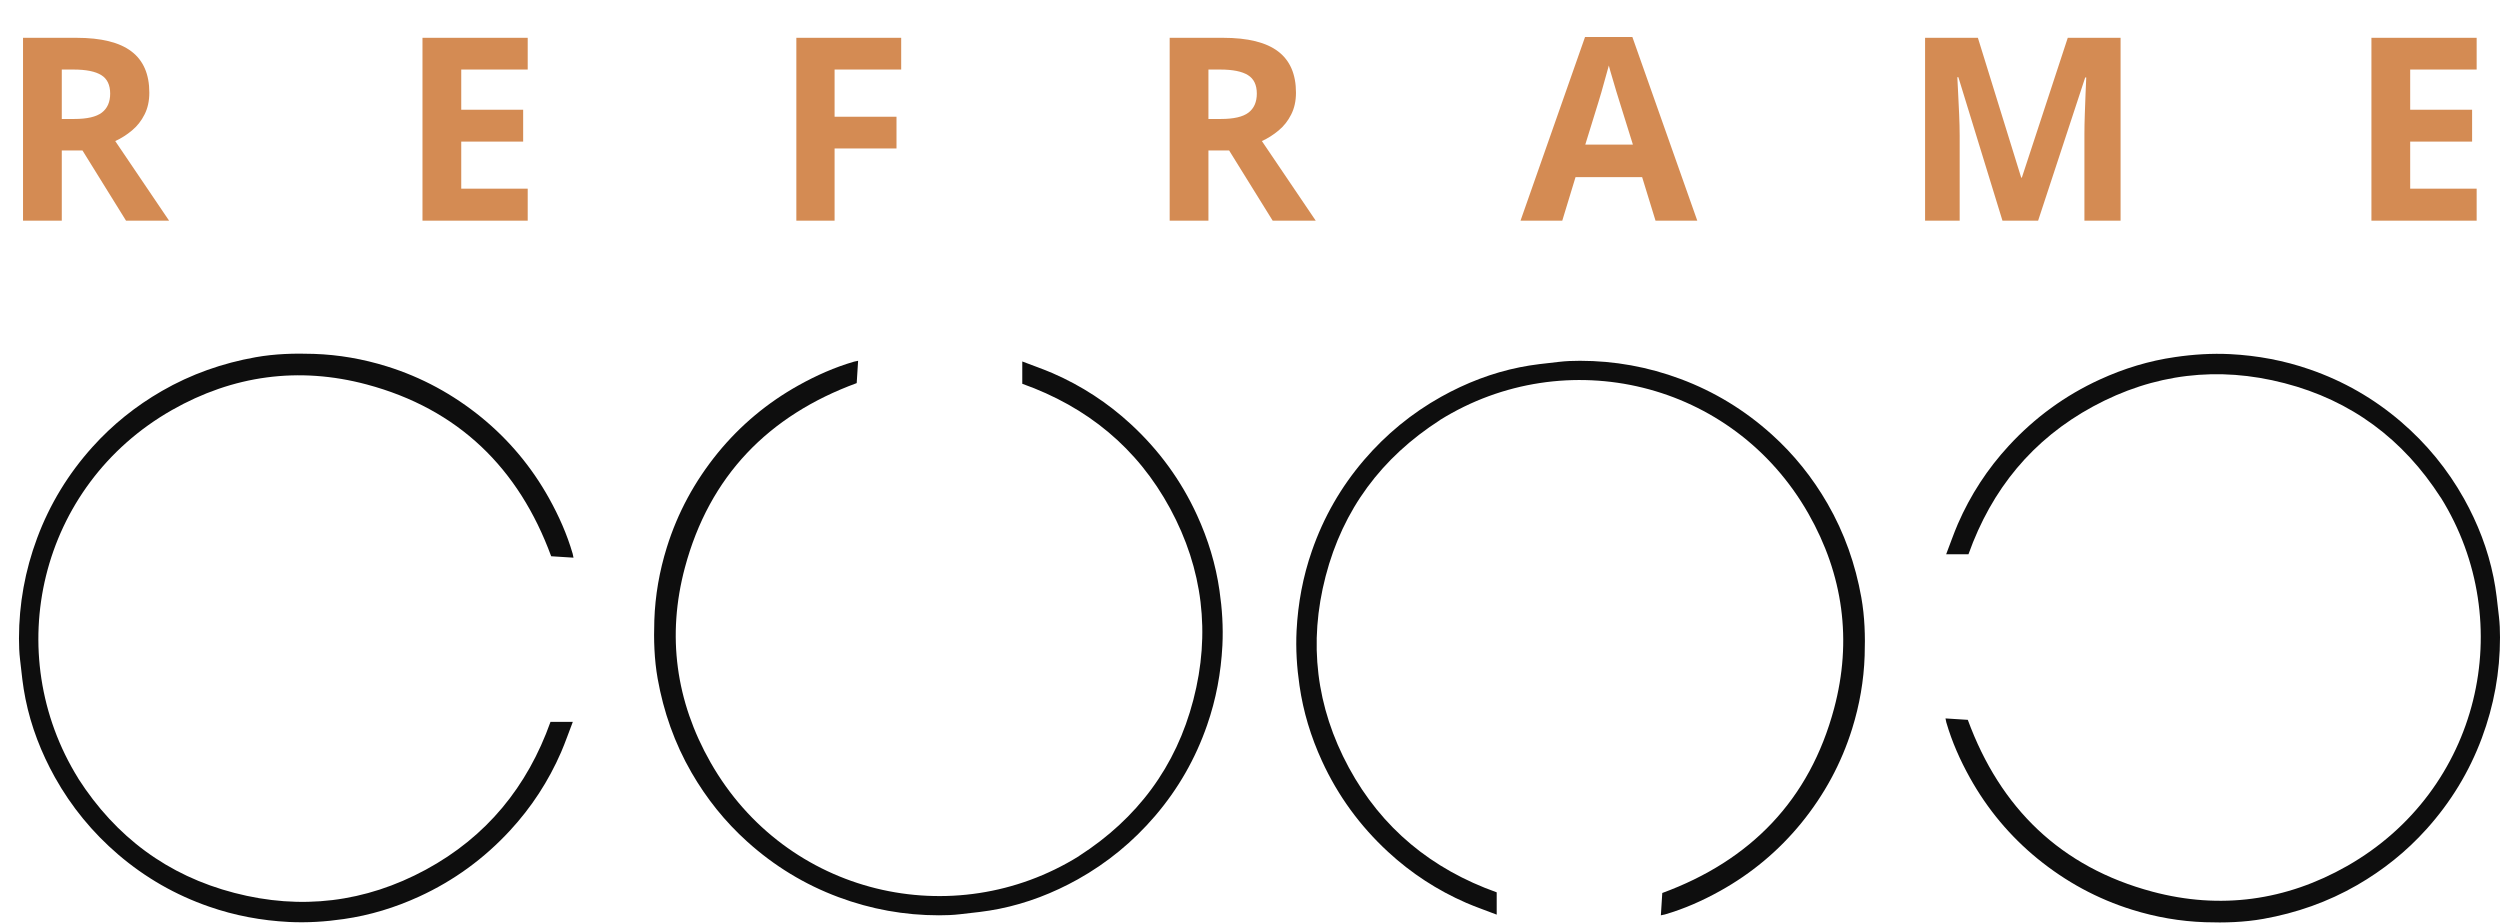
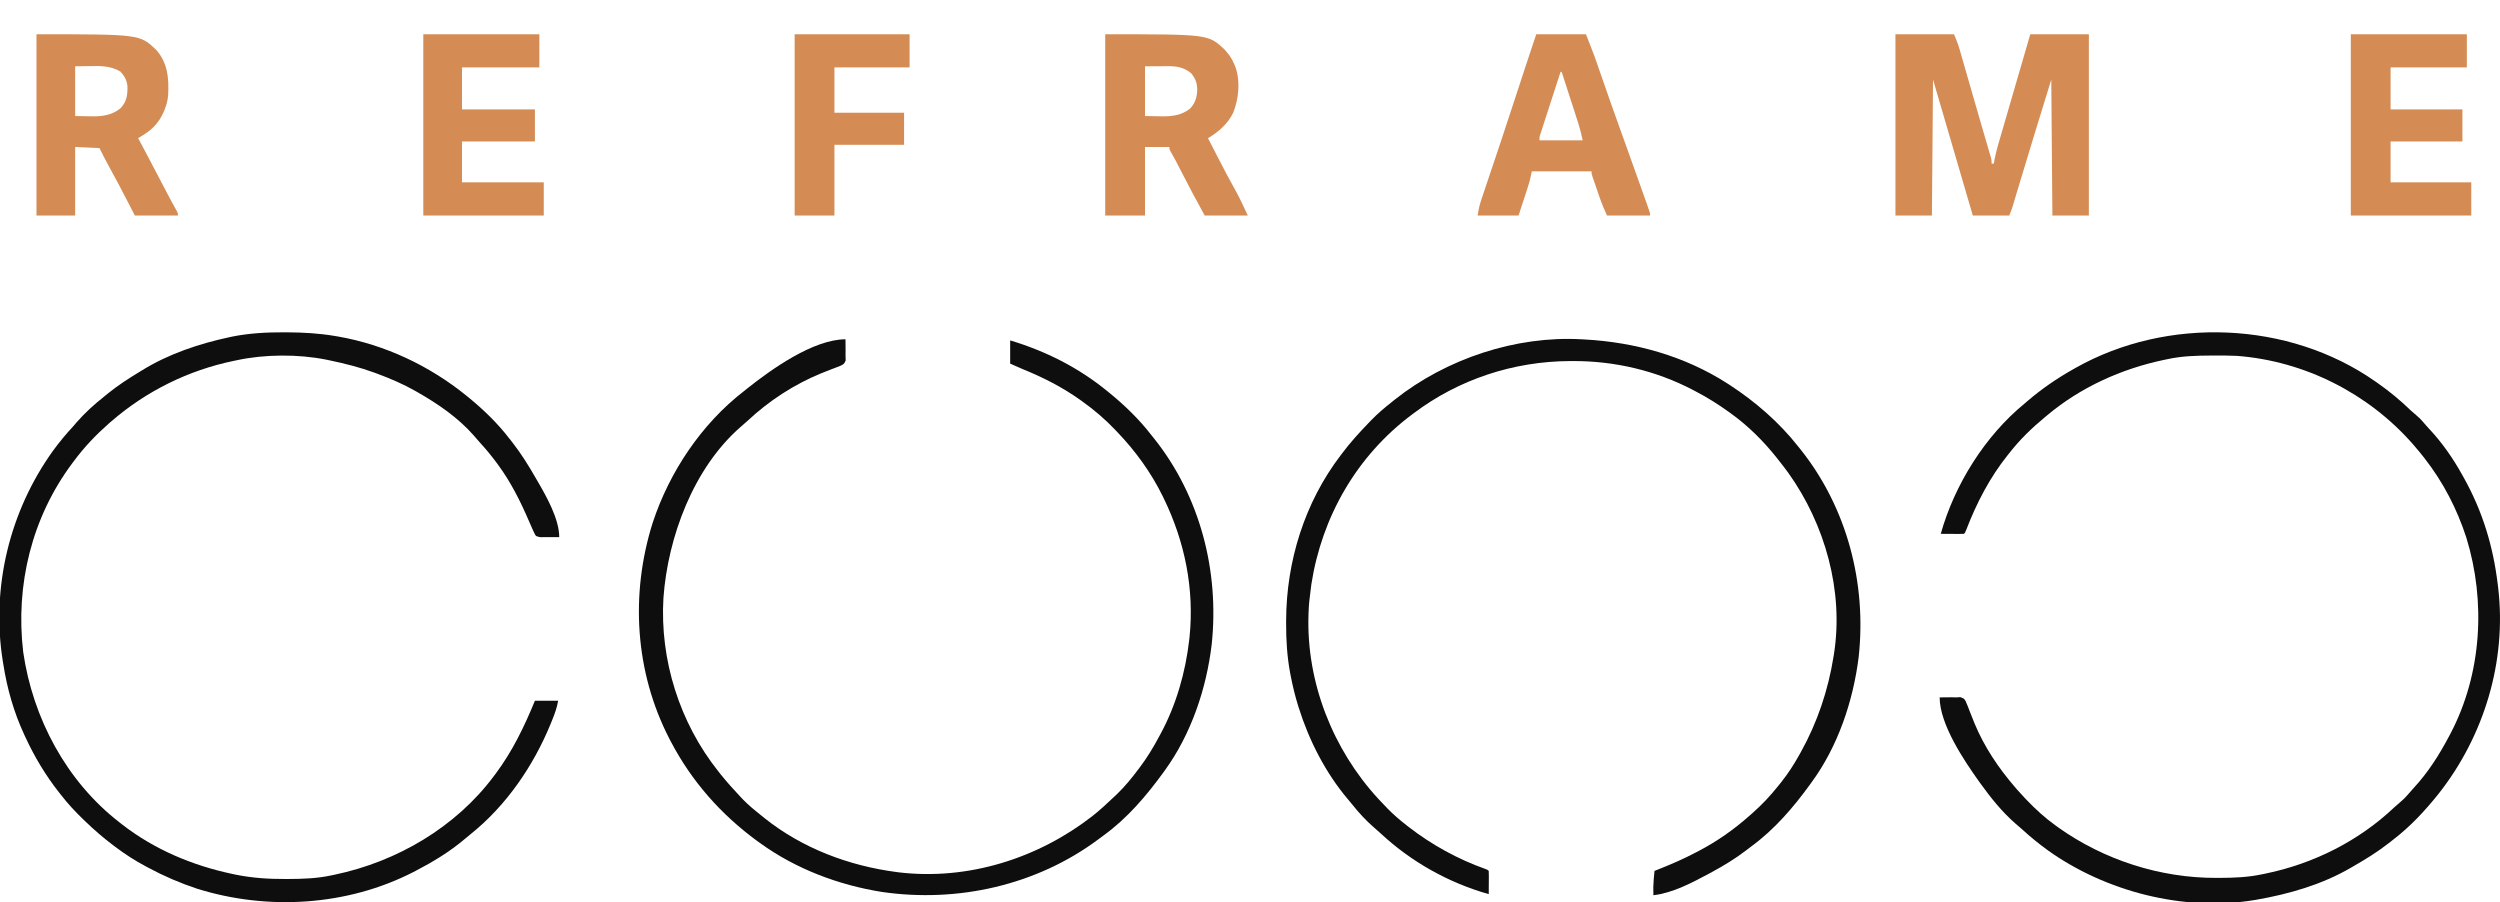
- <svg xmlns="http://www.w3.org/2000/svg" id="Layer_1" data-name="Layer 1" viewBox="0 0 300.31 110.8">
-   <defs>
-     <style>
-       .cls-1 {
-         letter-spacing: .9em;
-       }
- 
-       .cls-1, .cls-2 {
-         fill: #d48b53;
-         font-family: AdelleSansDevanagari-Bold, 'Adelle Sans Devanagari';
-         font-size: 30.76px;
-         font-weight: 700;
-       }
- 
-       .cls-1, .cls-2, .cls-3 {
-         isolation: isolate;
-       }
- 
-       .cls-2 {
-         letter-spacing: .8em;
-       }
- 
-       .cls-4 {
-         fill: #0e0e0e;
-       }
-     </style>
-   </defs>
-   <g class="cls-3">
-     <text class="cls-1" transform="translate(0 26.51)">
-       <tspan x="0" y="0">REF</tspan>
-     </text>
-     <text class="cls-2" transform="translate(137.74 26.51)">
-       <tspan x="0" y="0">RAME</tspan>
-     </text>
-   </g>
-   <path class="cls-4" d="M293.19,59.77c-4.51-7.02-10.74-11.66-18.76-13.74-7.99-2.08-15.71-1.15-22.99,2.79-7.29,3.95-12.2,9.96-14.98,17.76h-2.68c.49-1.26.9-2.47,1.41-3.65,1.51-3.47,3.56-6.62,6.13-9.4,3.11-3.37,6.75-6.03,10.92-7.94,2.9-1.33,5.91-2.25,9.06-2.7,2.19-.32,4.38-.46,6.6-.35,3.28.17,6.47.76,9.57,1.84,4.04,1.4,7.67,3.48,10.92,6.26,3.08,2.64,5.62,5.73,7.6,9.27,1.65,2.96,2.87,6.1,3.54,9.43.32,1.55.47,3.14.65,4.71.1.84.13,1.69.13,2.54,0,4.15-.73,8.17-2.18,12.06-1.52,4.08-3.75,7.73-6.66,10.96-2.41,2.68-5.2,4.91-8.32,6.71-3.52,2.03-7.29,3.35-11.27,4.06-2.31.41-4.65.48-6.99.4-3-.1-5.91-.61-8.77-1.5-4.18-1.3-7.96-3.36-11.35-6.12-3.33-2.72-6.04-5.97-8.13-9.72-1.18-2.12-2.16-4.32-2.84-6.66-.04-.14-.06-.29-.1-.48.92.06,1.78.11,2.68.17,3.89,10.59,11.16,17.7,22.17,20.64,8.16,2.18,16.06,1.09,23.39-3.08,15.99-9.09,20.62-29.21,11.26-44.26h.01s0,0,0,0Z" />
-   <path class="cls-4" d="M9.4,93.52c4.51,7.02,10.74,11.66,18.76,13.74,7.99,2.08,15.71,1.15,22.99-2.79,7.29-3.95,12.2-9.96,14.98-17.76h2.68c-.49,1.26-.9,2.47-1.41,3.65-1.51,3.47-3.56,6.62-6.13,9.4-3.11,3.37-6.75,6.03-10.92,7.94-2.9,1.33-5.91,2.25-9.06,2.7-2.19.32-4.38.46-6.6.35-3.28-.17-6.47-.76-9.57-1.84-4.04-1.4-7.67-3.48-10.92-6.26-3.08-2.64-5.62-5.73-7.6-9.27-1.65-2.96-2.87-6.1-3.54-9.43-.32-1.55-.47-3.14-.65-4.71-.1-.84-.13-1.69-.13-2.54,0-4.15.73-8.17,2.18-12.06,1.52-4.08,3.75-7.73,6.66-10.96,2.41-2.68,5.2-4.91,8.32-6.71,3.52-2.03,7.29-3.35,11.27-4.06,2.31-.41,4.65-.48,6.99-.4,3,.1,5.91.61,8.77,1.5,4.18,1.3,7.96,3.36,11.35,6.12,3.33,2.72,6.04,5.97,8.13,9.72,1.18,2.12,2.16,4.32,2.84,6.66.04.14.06.29.1.48-.92-.06-1.78-.11-2.68-.17-3.89-10.59-11.16-17.7-22.17-20.64-8.16-2.18-16.06-1.09-23.39,3.08C4.68,58.35.05,78.47,9.41,93.52h-.01s0,0,0,0Z" />
-   <path class="cls-4" d="M129.61,102.83c7.02-4.51,11.66-10.74,13.74-18.76,2.08-7.99,1.15-15.71-2.79-22.99-3.95-7.29-9.96-12.2-17.76-14.98v-2.68c1.26.49,2.47.9,3.65,1.41,3.47,1.51,6.62,3.56,9.4,6.13,3.37,3.11,6.03,6.75,7.94,10.92,1.33,2.9,2.25,5.91,2.7,9.06.32,2.19.46,4.38.35,6.6-.17,3.28-.76,6.47-1.84,9.57-1.4,4.04-3.48,7.67-6.26,10.92-2.64,3.08-5.73,5.62-9.27,7.6-2.96,1.65-6.1,2.87-9.43,3.54-1.55.32-3.14.47-4.71.65-.84.1-1.69.13-2.54.13-4.15,0-8.17-.73-12.06-2.18-4.08-1.52-7.73-3.75-10.96-6.66-2.68-2.41-4.91-5.2-6.71-8.32-2.03-3.52-3.35-7.29-4.06-11.27-.41-2.31-.48-4.65-.4-6.99.1-3,.61-5.91,1.5-8.77,1.3-4.18,3.36-7.96,6.12-11.35,2.72-3.33,5.97-6.04,9.72-8.13,2.12-1.18,4.32-2.16,6.66-2.84.14-.04.29-.06.48-.1-.06.92-.11,1.78-.17,2.68-10.59,3.89-17.7,11.16-20.64,22.17-2.18,8.16-1.09,16.06,3.08,23.39,9.09,15.99,29.21,20.62,44.26,11.26h0s0,.01,0,.01Z" />
-   <path class="cls-4" d="M172.98,50.46c-7.02,4.51-11.66,10.74-13.74,18.76-2.08,7.99-1.15,15.71,2.79,22.99,3.95,7.29,9.96,12.2,17.76,14.98v2.68c-1.26-.49-2.47-.9-3.65-1.41-3.47-1.51-6.62-3.56-9.4-6.13-3.37-3.11-6.03-6.75-7.94-10.92-1.33-2.9-2.25-5.91-2.7-9.06-.32-2.19-.46-4.38-.35-6.6.17-3.28.76-6.47,1.84-9.57,1.4-4.04,3.48-7.67,6.26-10.92,2.64-3.08,5.73-5.62,9.27-7.6,2.96-1.65,6.1-2.87,9.43-3.54,1.55-.32,3.14-.47,4.71-.65.84-.1,1.69-.13,2.54-.13,4.15,0,8.17.73,12.06,2.18,4.08,1.52,7.73,3.75,10.96,6.66,2.68,2.41,4.91,5.2,6.71,8.32,2.03,3.52,3.35,7.29,4.06,11.27.41,2.31.48,4.65.4,6.99-.1,3-.61,5.91-1.5,8.77-1.3,4.18-3.36,7.96-6.12,11.35-2.72,3.33-5.97,6.04-9.72,8.13-2.12,1.18-4.32,2.16-6.66,2.84-.14.04-.29.06-.48.1.06-.92.11-1.78.17-2.68,10.59-3.89,17.7-11.16,20.64-22.17,2.18-8.16,1.09-16.06-3.08-23.39-9.09-15.99-29.21-20.62-44.26-11.26h0s0-.01,0-.01Z" />
+ <svg xmlns="http://www.w3.org/2000/svg" version="1.1" width="2262" height="816">
+   <path d="M0 0 C0.842 0.002 1.683 0.004 2.551 0.006 C17.169 0.058 31.501 0.871 45.938 3.312 C46.873 3.468 47.808 3.624 48.771 3.784 C91.278 11.194 131.506 30.222 164.938 57.312 C165.487 57.758 166.037 58.203 166.604 58.662 C180.298 69.861 193.19 82.232 203.938 96.312 C204.865 97.489 205.794 98.664 206.723 99.84 C214.743 110.123 221.467 121.004 227.938 132.312 C228.502 133.276 228.502 133.276 229.077 134.259 C237.252 148.253 248.938 168.865 248.938 185.312 C244.269 185.371 239.606 185.359 234.938 185.312 C234.163 185.332 233.388 185.351 232.59 185.371 C230.812 185.312 230.812 185.312 227.938 184.312 C226.905 182.748 226.905 182.748 225.977 180.754 C225.635 180.028 225.294 179.303 224.942 178.555 C223.725 175.838 222.524 173.115 221.352 170.378 C213.827 152.867 205.2 135.732 193.938 120.312 C193.523 119.744 193.108 119.175 192.68 118.588 C187.79 111.946 182.605 105.635 177.008 99.57 C175.153 97.548 173.387 95.478 171.625 93.375 C157.5 77.287 139.411 64.855 120.938 54.312 C120.237 53.91 119.536 53.508 118.813 53.094 C107.613 46.739 96.008 41.77 83.938 37.312 C82.831 36.901 82.831 36.901 81.701 36.481 C68.423 31.614 54.767 28.212 40.938 25.312 C40.078 25.13 39.219 24.948 38.334 24.76 C12.771 19.626 -17.594 19.777 -43.062 25.312 C-43.9 25.484 -44.737 25.656 -45.6 25.833 C-86.481 34.31 -124.454 53.012 -156.062 80.312 C-157.267 81.351 -157.267 81.351 -158.496 82.41 C-170.25 92.772 -180.732 103.729 -190.062 116.312 C-190.486 116.875 -190.91 117.438 -191.347 118.019 C-228.244 167.167 -243.285 228.586 -236.062 289.312 C-227.394 348.998 -197.138 406.049 -149.062 443.312 C-148.141 444.04 -147.219 444.767 -146.27 445.516 C-116.964 468.137 -82.88 482.41 -46.812 490.062 C-45.879 490.261 -44.946 490.46 -43.985 490.665 C-28.9 493.719 -14.221 494.691 1.125 494.625 C2.03 494.623 2.935 494.621 3.868 494.618 C17.117 494.568 29.953 494.149 42.938 491.312 C43.899 491.114 44.86 490.915 45.851 490.71 C102.108 478.933 155.397 447.747 189.938 401.312 C190.575 400.466 190.575 400.466 191.226 399.602 C206.435 379.341 217.365 356.694 226.938 333.312 C233.868 333.312 240.798 333.312 247.938 333.312 C246.872 339.708 244.913 344.964 242.5 350.938 C241.83 352.598 241.83 352.598 241.146 354.293 C225.574 392.297 201.036 428.205 168.766 454.039 C166.964 455.488 165.18 456.959 163.422 458.461 C149.898 469.952 134.654 479.154 118.938 487.312 C118.265 487.663 117.592 488.013 116.898 488.374 C57.023 519.06 -15 523.385 -78.866 503.374 C-94.118 498.311 -108.925 491.946 -123.062 484.312 C-123.72 483.964 -124.378 483.615 -125.055 483.255 C-134.954 477.986 -144.127 472.082 -153.062 465.312 C-153.642 464.877 -154.222 464.441 -154.82 463.992 C-163.724 457.272 -172.033 450.053 -180.062 442.312 C-180.619 441.778 -181.175 441.244 -181.748 440.694 C-189.064 433.63 -195.84 426.376 -202.062 418.312 C-202.732 417.465 -202.732 417.465 -203.416 416.601 C-215.664 401.096 -225.779 384.243 -234.062 366.312 C-234.424 365.539 -234.786 364.765 -235.159 363.968 C-244.593 343.609 -250.597 322.457 -254.062 300.312 C-254.212 299.406 -254.362 298.5 -254.516 297.566 C-265.222 230.941 -248.37 161.703 -209.016 107.047 C-203.425 99.41 -197.515 92.242 -191.062 85.312 C-189.912 83.983 -188.766 82.65 -187.625 81.312 C-180.146 72.768 -171.957 65.348 -163.062 58.312 C-162.014 57.452 -160.968 56.59 -159.922 55.727 C-150.509 48.036 -140.458 41.59 -130.062 35.312 C-129.406 34.908 -128.749 34.503 -128.073 34.086 C-104.198 19.434 -76.897 10.29 -49.625 4.438 C-48.74 4.246 -47.855 4.055 -46.943 3.858 C-31.441 0.759 -15.771 -0.072 0 0 Z " fill="#0E0E0F" transform="translate(257.0625,300.6875)" />
+   <path d="M0 0 C0.724 0.504 1.448 1.007 2.194 1.526 C13.038 9.133 22.929 17.281 32.418 26.515 C33.968 27.97 35.565 29.327 37.211 30.672 C39.506 32.588 41.401 34.41 43.312 36.688 C45.155 38.859 46.999 40.999 48.953 43.07 C60.738 55.597 70.698 69.963 79 85 C79.456 85.814 79.912 86.627 80.381 87.465 C97.362 117.986 106.847 149.426 111 184 C111.124 185.012 111.248 186.024 111.375 187.066 C119.141 253.306 98.591 321.012 57.478 373.147 C45.232 388.497 31.663 403.091 16 415 C14.825 415.926 13.651 416.854 12.477 417.781 C2.193 425.804 -8.69 432.528 -20 439 C-20.963 439.564 -20.963 439.564 -21.946 440.14 C-47.78 455.232 -77.686 463.902 -107 469 C-107.755 469.133 -108.51 469.266 -109.288 469.402 C-173.129 479.919 -243.702 461.749 -295.985 424.466 C-304.304 418.415 -312.225 412 -319.789 405.023 C-321.733 403.244 -323.724 401.559 -325.75 399.875 C-337.723 389.372 -347.717 376.875 -357 364 C-357.443 363.387 -357.886 362.774 -358.342 362.143 C-371.913 343.14 -394 310.344 -394 286 C-391.646 285.973 -389.292 285.953 -386.938 285.938 C-385.627 285.926 -384.316 285.914 -382.965 285.902 C-381.656 285.935 -380.348 285.967 -379 286 C-377.791 285.921 -376.582 285.843 -375.336 285.762 C-372 287 -372 287 -370.583 289.214 C-369.137 292.391 -367.897 295.6 -366.688 298.875 C-365.738 301.272 -364.782 303.667 -363.82 306.059 C-363.348 307.243 -362.875 308.428 -362.388 309.648 C-353.7 330.634 -340.787 349.873 -326 367 C-325.232 367.898 -324.463 368.797 -323.672 369.723 C-321.497 372.2 -319.27 374.609 -317 377 C-316.499 377.528 -315.998 378.056 -315.482 378.6 C-307.241 387.229 -298.683 395.02 -289 402 C-288.341 402.476 -287.682 402.953 -287.002 403.444 C-245.431 433.11 -194.331 449.538 -143.312 449.312 C-141.99 449.309 -141.99 449.309 -140.641 449.306 C-127.532 449.255 -114.852 448.777 -102 446 C-101.048 445.807 -100.095 445.613 -99.114 445.414 C-55.82 436.505 -14.738 415.935 17.387 385.438 C19.266 383.685 21.136 382.043 23.121 380.422 C25.463 378.452 27.415 376.578 29.375 374.25 C31.13 372.183 32.877 370.132 34.73 368.152 C47.822 354.112 58.071 337.913 67 321 C67.411 320.228 67.822 319.455 68.245 318.659 C96.532 264.675 100.367 199.377 82.57 141.523 C74.135 115.541 61.763 91.554 45 70 C44.571 69.447 44.141 68.895 43.699 68.326 C41.207 65.151 38.633 62.058 36 59 C35.332 58.221 34.665 57.443 33.977 56.641 C-6.283 10.843 -63.897 -18.356 -125 -23 C-131.892 -23.344 -138.788 -23.341 -145.688 -23.312 C-147.081 -23.309 -147.081 -23.309 -148.502 -23.306 C-161.893 -23.256 -174.878 -22.885 -188 -20 C-189.44 -19.702 -189.44 -19.702 -190.909 -19.398 C-229.53 -11.314 -266.715 5.491 -297 31 C-297.583 31.483 -298.167 31.966 -298.768 32.464 C-310.671 42.329 -321.477 52.765 -331 65 C-331.439 65.547 -331.878 66.093 -332.33 66.656 C-348.604 86.936 -360.55 110.039 -369.871 134.219 C-371 137 -371 137 -372 138 C-373.562 138.087 -375.127 138.107 -376.691 138.098 C-377.636 138.094 -378.58 138.091 -379.553 138.088 C-380.546 138.08 -381.539 138.071 -382.562 138.062 C-383.56 138.058 -384.557 138.053 -385.584 138.049 C-388.056 138.037 -390.528 138.021 -393 138 C-380.532 93.55 -352.98 49.369 -317 20 C-316.158 19.27 -315.316 18.541 -314.449 17.789 C-301.631 6.792 -287.711 -2.72 -273 -11 C-272.297 -11.399 -271.594 -11.799 -270.87 -12.21 C-188.084 -58.825 -78.174 -54.675 0 0 Z " fill="#0E0E0F" transform="translate(2149,345)" />
+   <path d="M0 0 C1.387 0.072 1.387 0.072 2.803 0.145 C48.394 2.65 93.376 15.129 132 40 C132.664 40.427 133.328 40.855 134.012 41.295 C157.205 56.405 178.918 75.2 196 97 C196.779 97.962 197.557 98.923 198.359 99.914 C240.236 152.593 257.976 220.758 250.746 287.273 C245.821 327.16 231.983 368.357 208 401 C207.568 401.598 207.135 402.196 206.689 402.812 C191.605 423.633 174.549 443.475 153.711 458.738 C151.944 460.042 150.206 461.379 148.469 462.723 C138.84 470.093 128.654 476.23 118 482 C117.145 482.464 116.29 482.929 115.41 483.407 C100.156 491.596 82.42 501.031 65 503 C64.972 501.396 64.953 499.792 64.938 498.188 C64.926 497.294 64.914 496.401 64.902 495.48 C65.038 490.631 65.523 485.826 66 481 C66.583 480.769 67.165 480.539 67.766 480.301 C80.137 475.379 92.244 470.257 104 464 C105.066 463.442 105.066 463.442 106.154 462.873 C122.877 454.085 137.868 443.514 152 431 C152.917 430.194 153.833 429.389 154.777 428.559 C163.368 420.924 170.851 413.01 178 404 C178.819 402.987 179.637 401.974 180.48 400.93 C186.777 393.044 192.094 384.811 197 376 C197.467 375.167 197.934 374.334 198.415 373.476 C213.446 346.415 223.117 317.542 228 287 C228.119 286.279 228.237 285.558 228.359 284.814 C237.346 227.844 220.283 167.34 187.031 120.797 C184.11 116.793 181.081 112.881 178 109 C177.568 108.451 177.136 107.901 176.69 107.335 C164.674 92.187 150.718 78.277 135 67 C134.061 66.319 134.061 66.319 133.104 65.624 C123.468 58.67 113.532 52.499 103 47 C102.253 46.605 101.505 46.209 100.735 45.802 C67.189 28.267 29.717 19.503 -8.062 19.688 C-9.267 19.691 -9.267 19.691 -10.496 19.694 C-61.555 19.913 -111.167 36.211 -152 67 C-152.568 67.424 -153.136 67.847 -153.721 68.284 C-203.405 105.519 -234.99 160.486 -244.498 221.771 C-245.074 225.84 -245.561 229.914 -246 234 C-246.13 235.136 -246.26 236.271 -246.395 237.441 C-246.7 240.632 -246.88 243.797 -247 247 C-247.027 247.709 -247.054 248.419 -247.083 249.149 C-249.092 310.19 -225.147 371.027 -183.875 415.812 C-181.931 417.889 -179.969 419.947 -178 422 C-177.218 422.824 -176.435 423.647 -175.629 424.496 C-170.129 430.153 -164.227 435.16 -158 440 C-157.462 440.42 -156.923 440.84 -156.369 441.273 C-135.561 457.385 -111.875 470.421 -87.062 479.23 C-85 480 -85 480 -84 481 C-83.913 482.562 -83.893 484.127 -83.902 485.691 C-83.906 486.636 -83.909 487.58 -83.912 488.553 C-83.92 489.546 -83.929 490.539 -83.938 491.562 C-83.942 492.56 -83.947 493.557 -83.951 494.584 C-83.963 497.056 -83.979 499.528 -84 502 C-120.168 491.816 -153.992 472.87 -181.508 447.309 C-183.697 445.281 -185.923 443.318 -188.188 441.375 C-195.045 435.382 -201.035 428.938 -206.727 421.828 C-208.175 420.026 -209.647 418.242 -211.148 416.484 C-231.57 392.451 -246.629 362.991 -256 333 C-256.236 332.247 -256.471 331.493 -256.714 330.717 C-259.369 322.059 -261.456 313.325 -263.188 304.438 C-263.342 303.648 -263.497 302.859 -263.657 302.045 C-266.439 287.009 -267.379 272.202 -267.312 256.938 C-267.31 256.039 -267.308 255.141 -267.306 254.216 C-267.101 200.879 -250.569 147.627 -218 105 C-217.579 104.438 -217.159 103.876 -216.725 103.297 C-209.451 93.587 -201.42 84.724 -193 76 C-192.1 75.059 -191.2 74.118 -190.273 73.148 C-184.545 67.275 -178.446 62.068 -172 57 C-171.037 56.22 -170.074 55.44 -169.082 54.637 C-122.622 17.716 -59.56 -3.396 0 0 Z " fill="#0E0E0F" transform="translate(1431,307)" />
+   <path d="M0 0 C0.027 2.542 0.047 5.083 0.062 7.625 C0.071 8.338 0.079 9.051 0.088 9.785 C0.094 11.198 0.079 12.611 0.04 14.023 C0.005 15.758 0.08 17.494 0.172 19.227 C-1.29 22.687 -2.281 22.911 -5.645 24.422 C-7.693 25.219 -9.749 25.993 -11.812 26.75 C-14.023 27.617 -16.231 28.489 -18.438 29.367 C-19.546 29.805 -20.655 30.243 -21.797 30.694 C-46.28 40.674 -69.358 55.688 -88.621 73.773 C-90.718 75.736 -92.863 77.592 -95.062 79.438 C-137.597 116.601 -160.724 178.94 -164.719 233.945 C-168.092 290.019 -150.082 347.021 -115 391 C-114.283 391.909 -113.567 392.818 -112.828 393.754 C-107.186 400.787 -101.181 407.442 -95 414 C-93.966 415.098 -93.966 415.098 -92.91 416.219 C-87.66 421.63 -81.906 426.325 -76 431 C-75.023 431.794 -74.046 432.588 -73.039 433.406 C-38.878 460.597 2.971 476.323 46 482 C46.762 482.103 47.524 482.206 48.309 482.312 C110.791 489.701 173.904 469.803 223.188 431.562 C230.132 426.071 236.613 420.123 243 414 C243.947 413.105 244.895 412.211 245.871 411.289 C253.007 404.386 259.075 396.934 265 389 C265.432 388.429 265.864 387.858 266.309 387.269 C273.073 378.291 278.728 368.919 284 359 C284.506 358.069 284.506 358.069 285.022 357.12 C299.177 331.006 307.622 301.458 311 272 C311.093 271.192 311.186 270.383 311.281 269.55 C315.762 226.034 307.064 183.169 288 144 C287.642 143.263 287.284 142.526 286.915 141.767 C276.413 120.455 262.418 101.13 246 84 C245.447 83.415 244.894 82.829 244.325 82.226 C234.978 72.365 225.063 63.879 214 56 C213.377 55.553 212.753 55.106 212.111 54.646 C196.095 43.276 178.803 34.476 160.632 27.106 C156.728 25.466 152.869 23.72 149 22 C149 15.07 149 8.14 149 1 C181.281 10.684 210.87 25.615 237 47 C237.537 47.436 238.074 47.871 238.628 48.32 C252.707 59.8 265.939 72.566 277 87 C278.156 88.431 278.156 88.431 279.336 89.891 C320.953 142.142 338.307 209.97 331.364 275.913 C326.648 315.937 312.778 357.162 289 390 C288.559 390.609 288.119 391.218 287.665 391.846 C272.278 413 254.94 433.408 233.627 448.822 C231.981 450.014 230.357 451.233 228.734 452.457 C172.936 494.018 101.507 510.009 32.973 500.035 C-6.167 493.787 -44.75 479.316 -77 456 C-78.03 455.263 -79.06 454.525 -80.121 453.766 C-112.746 429.838 -139.211 399.893 -158 364 C-158.435 363.17 -158.869 362.341 -159.317 361.486 C-190.568 300.971 -194.851 230.46 -174.375 165.762 C-159.274 119.985 -130.324 76.599 -92 47 C-90.565 45.84 -90.565 45.84 -89.102 44.656 C-67.392 27.376 -29.161 0 0 0 Z " fill="#0E0E0F" transform="translate(765,307)" />
+   <path d="M0 0 C17.49 0 34.98 0 53 0 C54.992 4.647 56.625 8.744 58.002 13.526 C58.367 14.785 58.732 16.045 59.108 17.342 C59.499 18.709 59.89 20.075 60.281 21.441 C60.696 22.877 61.11 24.312 61.525 25.747 C62.628 29.564 63.726 33.384 64.822 37.203 C65.952 41.136 67.086 45.067 68.22 48.998 C69.568 53.672 70.915 58.346 72.26 63.021 C74.744 71.656 77.243 80.286 79.766 88.91 C80.288 90.7 80.811 92.491 81.334 94.281 C82.034 96.679 82.735 99.076 83.441 101.472 C84.063 103.587 84.68 105.703 85.297 107.82 C85.63 108.957 85.964 110.095 86.308 111.266 C87 114 87 114 87 117 C87.66 117 88.32 117 89 117 C89.334 115.091 89.334 115.091 89.675 113.143 C91.336 104.866 93.836 96.808 96.199 88.711 C96.718 86.922 97.236 85.133 97.755 83.344 C99.118 78.64 100.486 73.938 101.855 69.237 C103.223 64.534 104.587 59.829 105.951 55.125 C111.283 36.745 116.641 18.372 122 0 C139.49 0 156.98 0 175 0 C175 54.12 175 108.24 175 164 C164.11 164 153.22 164 142 164 C141.67 123.41 141.34 82.82 141 41 C125.285 91.962 125.285 91.962 109.852 143.009 C109.536 144.059 109.221 145.109 108.896 146.191 C108.314 148.131 107.733 150.072 107.155 152.013 C106.899 152.866 106.643 153.72 106.378 154.599 C106.049 155.7 106.049 155.7 105.713 156.824 C104.917 159.254 103.95 161.626 103 164 C92.11 164 81.22 164 70 164 C58 123 46 82 34 41 C33.67 81.59 33.34 122.18 33 164 C22.11 164 11.22 164 0 164 C0 109.88 0 55.76 0 0 Z " fill="#D48C54" transform="translate(1715,31)" />
+   <path d="M0 0 C93.154 0 93.154 0 107.625 13.438 C111.573 17.697 114.482 21.531 116.688 26.938 C117.104 27.937 117.52 28.936 117.949 29.965 C122.394 42.802 120.781 58.517 115.816 70.969 C110.713 81.262 102.727 88.23 93 94 C95.579 99.044 98.162 104.086 100.75 109.125 C101.135 109.876 101.521 110.627 101.918 111.4 C107.123 121.528 112.394 131.607 117.979 141.532 C122.08 148.893 125.399 156.283 129 164 C116.13 164 103.26 164 90 164 C82.248 149.95 74.742 135.809 67.434 121.525 C67.103 120.879 66.772 120.234 66.431 119.568 C65.53 117.81 64.631 116.051 63.732 114.291 C62.466 111.884 61.16 109.549 59.783 107.207 C58 104 58 104 58 102 C50.74 102 43.48 102 36 102 C36 122.46 36 142.92 36 164 C24.12 164 12.24 164 0 164 C0 109.88 0 55.76 0 0 Z M36 29 C36 43.85 36 58.7 36 74 C41.878 74.093 41.878 74.093 47.875 74.188 C49.089 74.215 50.303 74.242 51.554 74.27 C60.665 74.339 69.164 73.209 76.531 67.457 C81.35 62.677 83.125 56.821 83.25 50.188 C83.17 44.129 81.614 39.973 77.75 35.25 C71.59 30.21 65.212 28.867 57.484 28.902 C55.794 28.906 55.794 28.906 54.069 28.91 C52.644 28.919 51.219 28.928 49.75 28.938 C45.212 28.958 40.675 28.979 36 29 Z " fill="#D48C54" transform="translate(1000,31)" />
+   <path d="M0 0 C93.453 0 93.453 0 108.254 14.031 C118.782 25.901 119.879 39.554 119.168 54.737 C118.818 59.45 117.779 63.637 116 68 C115.66 68.846 115.319 69.691 114.969 70.562 C111.012 79.331 105.404 85.715 97.227 90.77 C96.245 91.38 95.264 91.991 94.252 92.62 C93.509 93.076 92.766 93.531 92 94 C92.482 94.91 92.965 95.819 93.462 96.756 C95.726 101.024 97.988 105.293 100.25 109.562 C100.659 110.334 101.068 111.106 101.489 111.901 C107.072 122.44 112.632 132.989 118.118 143.578 C120.945 149.023 123.867 154.403 126.872 159.752 C128 162 128 162 128 164 C115.13 164 102.26 164 89 164 C86.772 159.669 84.545 155.338 82.25 150.875 C76.945 140.588 71.553 130.359 65.946 120.232 C62.812 114.558 59.868 108.814 57 103 C46.11 102.505 46.11 102.505 35 102 C35 122.46 35 142.92 35 164 C23.45 164 11.9 164 0 164 C0 109.88 0 55.76 0 0 Z M35 29 C35 43.85 35 58.7 35 74 C40.878 74.093 40.878 74.093 46.875 74.188 C48.089 74.215 49.303 74.242 50.554 74.27 C60.008 74.342 68.461 73.103 76 67 C81.687 60.997 82.466 54.997 82.316 46.977 C81.727 41.433 79.598 37.739 75.875 33.688 C67.181 28.584 58.216 28.616 48.375 28.812 C43.961 28.874 39.547 28.936 35 29 Z " fill="#D48C54" transform="translate(33,31)" />
+   <path d="M0 0 C14.85 0 29.7 0 45 0 C53.02 20.622 53.02 20.622 55.297 27.301 C55.859 28.925 56.42 30.55 56.982 32.175 C57.269 33.008 57.555 33.842 57.851 34.7 C63.89 52.245 70.097 69.727 76.375 87.188 C77.973 91.635 79.571 96.083 81.168 100.531 C81.564 101.634 81.96 102.737 82.368 103.873 C86.446 115.234 90.505 126.6 94.545 137.974 C95.303 140.106 96.062 142.237 96.822 144.368 C97.867 147.3 98.909 150.234 99.949 153.168 C100.261 154.039 100.572 154.91 100.893 155.808 C103 161.771 103 161.771 103 164 C90.13 164 77.26 164 64 164 C61.574 158.542 59.348 153.437 57.422 147.848 C57.206 147.221 56.989 146.595 56.766 145.95 C56.318 144.648 55.871 143.345 55.426 142.041 C54.742 140.04 54.051 138.043 53.359 136.045 C52.921 134.771 52.484 133.497 52.047 132.223 C51.653 131.075 51.26 129.928 50.854 128.746 C50 126 50 126 50 124 C32.18 124 14.36 124 -4 124 C-4.66 126.97 -5.32 129.94 -6 133 C-6.759 135.564 -7.553 138.118 -8.383 140.66 C-8.784 141.896 -9.185 143.133 -9.598 144.406 C-10.102 145.943 -10.606 147.479 -11.125 149.062 C-13.538 156.457 -13.538 156.457 -16 164 C-28.21 164 -40.42 164 -53 164 C-52.26 158.817 -51.448 154.856 -49.814 150.003 C-49.592 149.339 -49.37 148.674 -49.142 147.99 C-48.409 145.799 -47.667 143.61 -46.926 141.422 C-46.404 139.868 -45.883 138.313 -45.363 136.759 C-44.259 133.463 -43.151 130.169 -42.04 126.875 C-39.437 119.157 -36.852 111.433 -34.266 103.71 C-33.412 101.161 -32.557 98.612 -31.702 96.063 C-27.484 83.48 -23.332 70.877 -19.25 58.25 C-12.954 38.792 -6.489 19.395 0 0 Z M22 34 C19.518 41.639 17.04 49.28 14.568 56.922 C13.42 60.471 12.271 64.019 11.118 67.566 C10.005 70.988 8.897 74.412 7.791 77.837 C7.369 79.144 6.945 80.45 6.519 81.756 C5.923 83.584 5.333 85.414 4.744 87.243 C4.407 88.285 4.069 89.326 3.721 90.399 C2.866 93.032 2.866 93.032 3 96 C15.87 96 28.74 96 42 96 C40.333 88.454 40.333 88.454 38.212 81.113 C37.872 80.053 37.532 78.992 37.181 77.9 C36.82 76.787 36.458 75.674 36.086 74.527 C35.524 72.782 35.524 72.782 34.951 71.001 C33.763 67.312 32.569 63.625 31.375 59.938 C30.565 57.425 29.755 54.913 28.945 52.4 C26.968 46.266 24.986 40.132 23 34 C22.67 34 22.34 34 22 34 Z " fill="#D48C54" transform="translate(1390,31)" />
+   <path d="M0 0 C34.65 0 69.3 0 105 0 C105 9.9 105 19.8 105 30 C82.23 30 59.46 30 36 30 C36 42.54 36 55.08 36 68 C57.45 68 78.9 68 101 68 C101 77.57 101 87.14 101 97 C79.55 97 58.1 97 36 97 C36 109.21 36 121.42 36 134 C60.09 134 84.18 134 109 134 C109 143.9 109 153.8 109 164 C73.03 164 37.06 164 0 164 C0 109.88 0 55.76 0 0 Z " fill="#D48C54" transform="translate(2127,31)" />
+   <path d="M0 0 C34.65 0 69.3 0 105 0 C105 9.9 105 19.8 105 30 C81.9 30 58.8 30 35 30 C35 42.54 35 55.08 35 68 C56.78 68 78.56 68 101 68 C101 77.57 101 87.14 101 97 C79.22 97 57.44 97 35 97 C35 109.21 35 121.42 35 134 C59.42 134 83.84 134 109 134 C109 143.9 109 153.8 109 164 C73.03 164 37.06 164 0 164 C0 109.88 0 55.76 0 0 Z " fill="#D48C54" transform="translate(383,31)" />
+   <path d="M0 0 C34.32 0 68.64 0 104 0 C104 9.9 104 19.8 104 30 C81.56 30 59.12 30 36 30 C36 43.53 36 57.06 36 71 C56.79 71 77.58 71 99 71 C99 80.57 99 90.14 99 100 C78.21 100 57.42 100 36 100 C36 121.12 36 142.24 36 164 C24.12 164 12.24 164 0 164 C0 109.88 0 55.76 0 0 Z " fill="#D48C54" transform="translate(719,31)" />
</svg>
